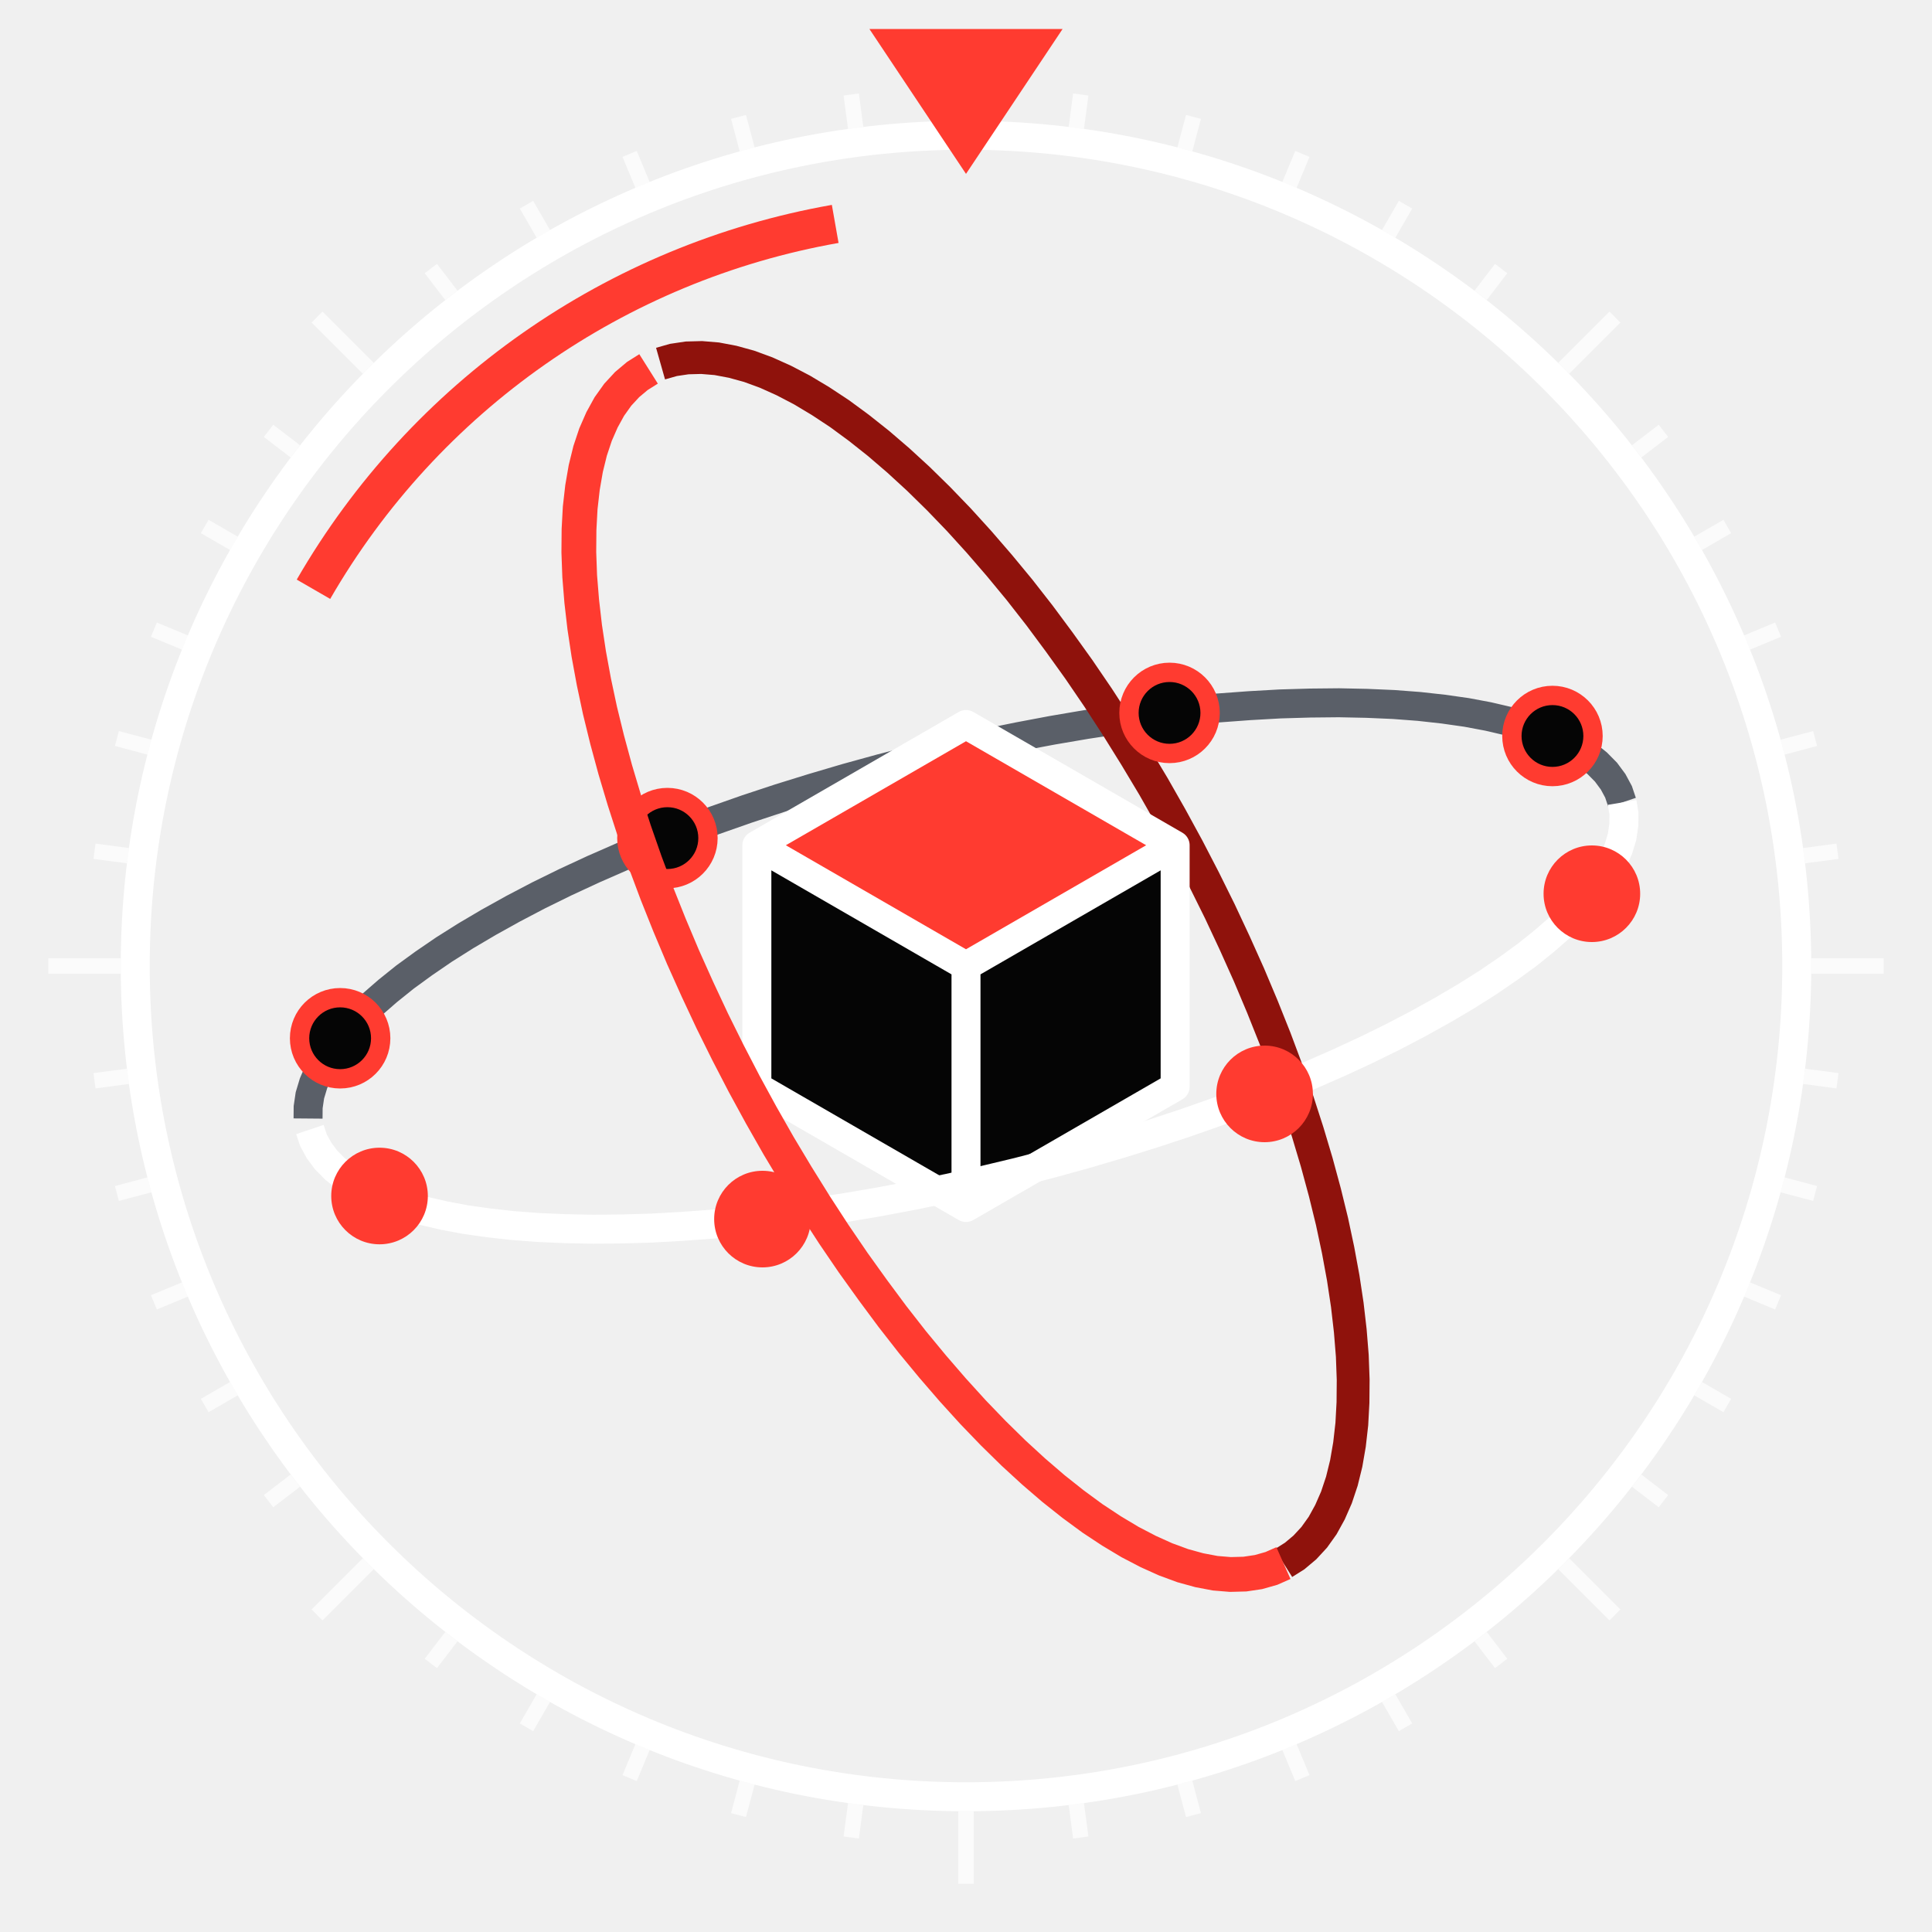
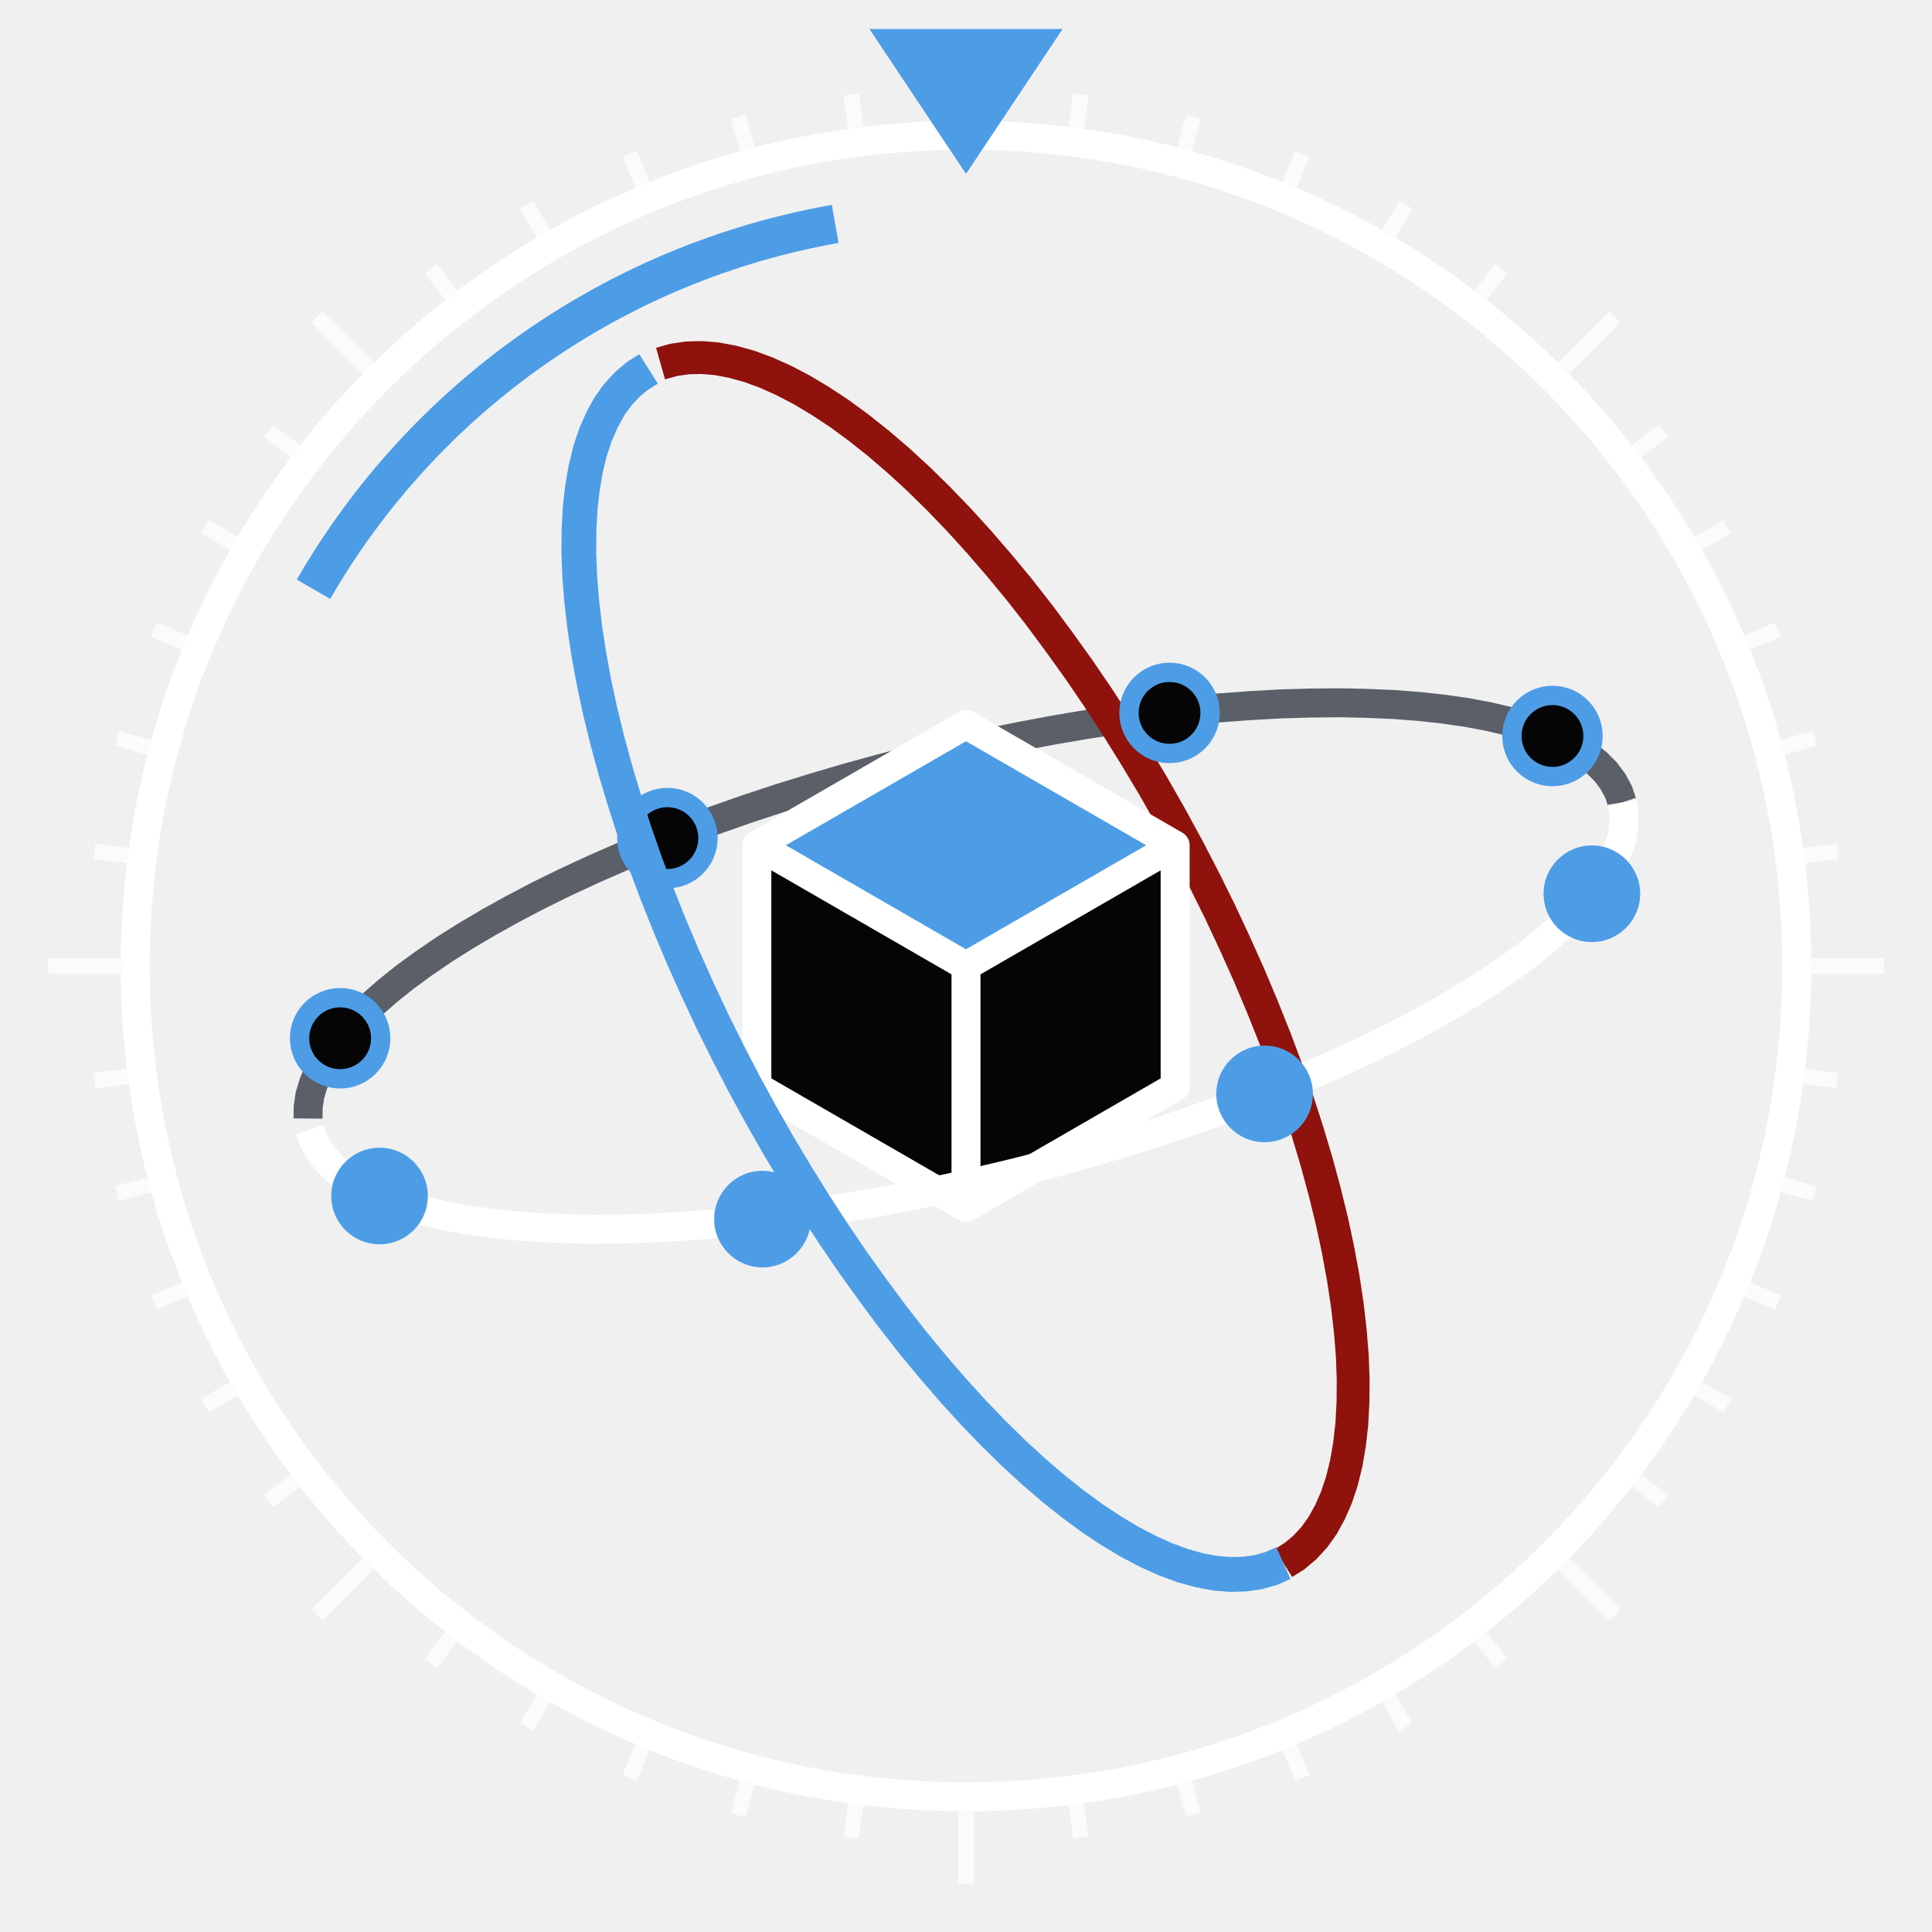
<svg xmlns="http://www.w3.org/2000/svg" viewBox="0 0 200 200" width="200" height="200" role="img" aria-label="CyberHub core mark, animated">
  <circle cx="100" cy="100" r="86" fill="none" stroke="#ffffff" stroke-width="3" />
  <path d="M111.42 13.25 L111.88 9.78 M122.65 15.48 L123.55 12.1 M133.48 19.16 L134.82 15.93 M143.75 24.22 L145.5 21.19 M153.27 30.58 L155.4 27.8 M161.87 38.13 L167.18 32.82 M169.42 46.73 L172.2 44.6 M175.78 56.25 L178.81 54.5 M180.84 66.52 L184.07 65.18 M184.52 77.35 L187.9 76.45 M186.75 88.58 L190.22 88.12 M187.5 100 L195 100 M186.75 111.42 L190.22 111.88 M184.52 122.65 L187.9 123.55 M180.84 133.48 L184.07 134.82 M175.78 143.75 L178.81 145.5 M169.42 153.27 L172.2 155.4 M161.87 161.87 L167.18 167.18 M153.27 169.42 L155.4 172.2 M143.75 175.78 L145.5 178.81 M133.48 180.84 L134.82 184.07 M122.65 184.52 L123.55 187.9 M111.42 186.75 L111.88 190.22 M100 187.5 L100 195 M88.58 186.75 L88.12 190.22 M77.35 184.52 L76.45 187.9 M66.52 180.84 L65.18 184.07 M56.25 175.78 L54.5 178.81 M46.73 169.42 L44.6 172.2 M38.13 161.87 L32.82 167.18 M30.58 153.27 L27.8 155.4 M24.22 143.75 L21.19 145.5 M19.16 133.48 L15.93 134.82 M15.48 122.65 L12.1 123.55 M13.25 111.42 L9.78 111.88 M12.5 100 L5 100 M13.25 88.58 L9.78 88.12 M15.48 77.35 L12.1 76.45 M19.16 66.52 L15.93 65.18 M24.22 56.25 L21.19 54.5 M30.58 46.73 L27.8 44.6 M38.13 38.13 L32.82 32.82 M46.73 30.58 L44.6 27.8 M56.25 24.22 L54.5 21.19 M66.52 19.16 L65.18 15.93 M77.35 15.48 L76.45 12.1 M88.58 13.25 L88.12 9.78" stroke="#ffffff" stroke-width="1.6" fill="none" opacity=".7" />
-   <path d="M100 18 L90 3 H110 Z" fill="#ff3b30" />
-   <path d="M32.45 61 A78 78 0 0 1 86.46 23.18" fill="none" stroke="#ff3b30" stroke-width="4" stroke-linecap="butt" />
+   <path d="M100 18 L90 3 H110 Z" fill="#4d9de6" />
+   <path d="M32.45 61 A78 78 0 0 1 86.46 23.18" fill="none" stroke="#4d9de6" stroke-width="4" stroke-linecap="butt" />
  <path d="M31.89 115.79 L31.9 114.61 L32.08 113.39 L32.46 112.13 L33.02 110.83 L33.76 109.51 L34.68 108.16 L35.79 106.79 L37.07 105.4 L38.52 103.99 L40.14 102.58 L41.92 101.15 L43.87 99.73 L45.96 98.3 L48.21 96.88 L50.6 95.47 L53.12 94.07 L55.77 92.68 L58.54 91.32 L61.43 89.98 L64.42 88.67 L67.51 87.39 L70.69 86.14 L73.95 84.93 L77.28 83.76 L80.67 82.64 L84.12 81.57 L87.61 80.54 L91.13 79.57 L94.68 78.65 L98.24 77.8 L101.81 77 L105.37 76.27 L108.92 75.6 L112.44 75 L115.93 74.47 L119.37 74 L122.76 73.61 L126.09 73.29 L129.35 73.05 L132.53 72.87 L135.62 72.78 L138.61 72.75 L141.49 72.81 L144.26 72.93 L146.91 73.13 L149.43 73.41 L151.82 73.75 L154.06 74.17 L156.16 74.66 L158.1 75.22 L159.88 75.85 L161.5 76.54 L162.95 77.3 L164.23 78.12 L165.33 79 L166.25 79.93 L166.99 80.93 L167.55 81.97 L167.92 83.07" fill="none" stroke="#5a5f68" stroke-width="3" />
  <path d="M68.38 37.64 L69.72 37.26 L71.13 37.05 L72.63 37.01 L74.2 37.14 L75.84 37.45 L77.55 37.92 L79.32 38.57 L81.14 39.39 L83.02 40.37 L84.94 41.52 L86.91 42.82 L88.91 44.29 L90.94 45.9 L93 47.67 L95.07 49.57 L97.16 51.62 L99.26 53.8 L101.35 56.1 L103.45 58.53 L105.54 61.06 L107.61 63.71 L109.65 66.46 L111.68 69.29 L113.67 72.21 L115.62 75.21 L117.53 78.28 L119.4 81.4 L121.21 84.58 L122.96 87.79 L124.65 91.05 L126.27 94.32 L127.81 97.61 L129.29 100.91 L130.68 104.21 L131.99 107.49 L133.21 110.75 L134.34 113.99 L135.37 117.18 L136.31 120.33 L137.15 123.43 L137.89 126.45 L138.52 129.41 L139.05 132.29 L139.47 135.07 L139.78 137.76 L139.99 140.35 L140.08 142.83 L140.06 145.19 L139.94 147.42 L139.7 149.53 L139.36 151.5 L138.91 153.33 L138.35 155.01 L137.68 156.54 L136.92 157.92 L136.05 159.14 L135.08 160.19 L134.02 161.08 L132.86 161.81" fill="none" stroke="#8f120c" stroke-width="3.4" />
-   <circle cx="35.21" cy="107.48" r="4.2" fill="#050505" stroke="#ff3b30" stroke-width="2" />
-   <circle cx="69.09" cy="86.76" r="4.2" fill="#050505" stroke="#ff3b30" stroke-width="2" />
-   <circle cx="121.07" cy="73.8" r="4.2" fill="#050505" stroke="#ff3b30" stroke-width="2" />
-   <circle cx="160.71" cy="76.19" r="4.2" fill="#050505" stroke="#ff3b30" stroke-width="2" />
+   <circle cx="35.21" cy="107.48" r="4.2" fill="#050505" stroke="#4d9de6" stroke-width="2" />
+   <circle cx="69.09" cy="86.76" r="4.2" fill="#050505" stroke="#4d9de6" stroke-width="2" />
+   <circle cx="121.07" cy="73.8" r="4.2" fill="#050505" stroke="#4d9de6" stroke-width="2" />
+   <circle cx="160.71" cy="76.19" r="4.2" fill="#050505" stroke="#4d9de6" stroke-width="2" />
  <path d="M100 75 L121.65 87.5 L121.65 112.5 L100 125 L78.35 112.5 L78.35 87.5 Z" fill="#050505" />
-   <path d="M100 75 L121.65 87.5 L100 100 L78.35 87.5 Z" fill="#ff3b30" />
+   <path d="M100 75 L121.65 87.5 L100 100 L78.35 87.5 Z" fill="#4d9de6" />
  <path d="M100 75 L121.65 87.5 L121.65 112.5 L100 125 L78.35 112.5 L78.35 87.5 Z M100 100 L121.65 87.5 M100 100 L78.35 87.5 M100 100 L100 125" fill="none" stroke="#ffffff" stroke-width="3" stroke-linejoin="round" />
  <path d="M167.92 83.07 L168.11 84.21 L168.1 85.39 L167.92 86.61 L167.54 87.87 L166.98 89.17 L166.24 90.49 L165.32 91.84 L164.21 93.21 L162.93 94.6 L161.48 96.01 L159.86 97.42 L158.08 98.85 L156.13 100.27 L154.04 101.7 L151.79 103.12 L149.4 104.53 L146.88 105.93 L144.23 107.32 L141.46 108.68 L138.57 110.02 L135.58 111.33 L132.49 112.61 L129.31 113.86 L126.05 115.07 L122.72 116.24 L119.33 117.36 L115.88 118.43 L112.39 119.46 L108.87 120.43 L105.32 121.35 L101.76 122.2 L98.19 123 L94.63 123.73 L91.08 124.4 L87.56 125 L84.07 125.53 L80.63 126 L77.24 126.39 L73.91 126.71 L70.65 126.95 L67.47 127.13 L64.38 127.22 L61.39 127.25 L58.51 127.19 L55.74 127.07 L53.09 126.87 L50.57 126.59 L48.18 126.25 L45.94 125.83 L43.84 125.34 L41.9 124.78 L40.12 124.15 L38.5 123.46 L37.05 122.7 L35.77 121.88 L34.67 121 L33.75 120.07 L33.01 119.07 L32.45 118.03 L32.08 116.93" fill="none" stroke="#ffffff" stroke-width="3" />
-   <path d="M132.86 161.81 L131.62 162.36 L130.28 162.74 L128.87 162.95 L127.37 162.99 L125.8 162.86 L124.16 162.55 L122.45 162.08 L120.68 161.43 L118.86 160.61 L116.98 159.63 L115.06 158.48 L113.09 157.18 L111.09 155.71 L109.06 154.1 L107 152.33 L104.93 150.43 L102.84 148.38 L100.74 146.2 L98.65 143.9 L96.55 141.47 L94.46 138.94 L92.39 136.29 L90.35 133.54 L88.32 130.71 L86.33 127.79 L84.38 124.79 L82.47 121.72 L80.6 118.6 L78.79 115.42 L77.04 112.21 L75.35 108.95 L73.73 105.68 L72.19 102.39 L70.71 99.09 L69.32 95.79 L68.01 92.51 L66.79 89.25 L65.66 86.01 L64.63 82.82 L63.69 79.67 L62.85 76.57 L62.11 73.55 L61.48 70.59 L60.95 67.71 L60.53 64.93 L60.22 62.24 L60.01 59.65 L59.92 57.17 L59.94 54.81 L60.06 52.58 L60.3 50.47 L60.64 48.5 L61.09 46.67 L61.65 44.99 L62.32 43.46 L63.08 42.08 L63.95 40.86 L64.92 39.81 L65.98 38.92 L67.14 38.19" fill="none" stroke="#ff3b30" stroke-width="3.6" />
-   <circle cx="164.79" cy="92.52" r="5" fill="#ff3b30" />
-   <circle cx="130.91" cy="113.24" r="5" fill="#ff3b30" />
-   <circle cx="78.93" cy="126.2" r="5" fill="#ff3b30" />
-   <circle cx="39.29" cy="123.81" r="5" fill="#ff3b30" />
+   <path d="M132.86 161.81 L131.62 162.36 L130.28 162.74 L128.87 162.95 L127.37 162.99 L125.8 162.86 L124.16 162.55 L122.45 162.08 L120.68 161.43 L118.86 160.61 L116.98 159.63 L115.06 158.48 L113.09 157.18 L111.09 155.71 L109.06 154.1 L107 152.33 L104.93 150.43 L102.84 148.38 L100.74 146.2 L98.65 143.9 L96.55 141.47 L94.46 138.94 L92.39 136.29 L90.35 133.54 L88.32 130.71 L86.33 127.79 L84.38 124.79 L82.47 121.72 L80.6 118.6 L78.79 115.42 L77.04 112.21 L75.35 108.95 L73.73 105.68 L72.19 102.39 L70.71 99.09 L69.32 95.79 L68.01 92.51 L66.79 89.25 L65.66 86.01 L64.63 82.82 L63.69 79.67 L62.85 76.57 L62.11 73.55 L61.48 70.59 L60.95 67.71 L60.53 64.93 L60.22 62.24 L60.01 59.65 L59.92 57.17 L59.94 54.81 L60.06 52.58 L60.3 50.47 L60.64 48.5 L61.09 46.67 L61.65 44.99 L62.32 43.46 L63.08 42.08 L63.95 40.86 L64.92 39.81 L65.98 38.92 L67.14 38.19" fill="none" stroke="#4d9de6" stroke-width="3.6" />
+   <circle cx="164.79" cy="92.52" r="5" fill="#4d9de6" />
+   <circle cx="130.91" cy="113.24" r="5" fill="#4d9de6" />
+   <circle cx="78.93" cy="126.2" r="5" fill="#4d9de6" />
+   <circle cx="39.29" cy="123.81" r="5" fill="#4d9de6" />
</svg>
